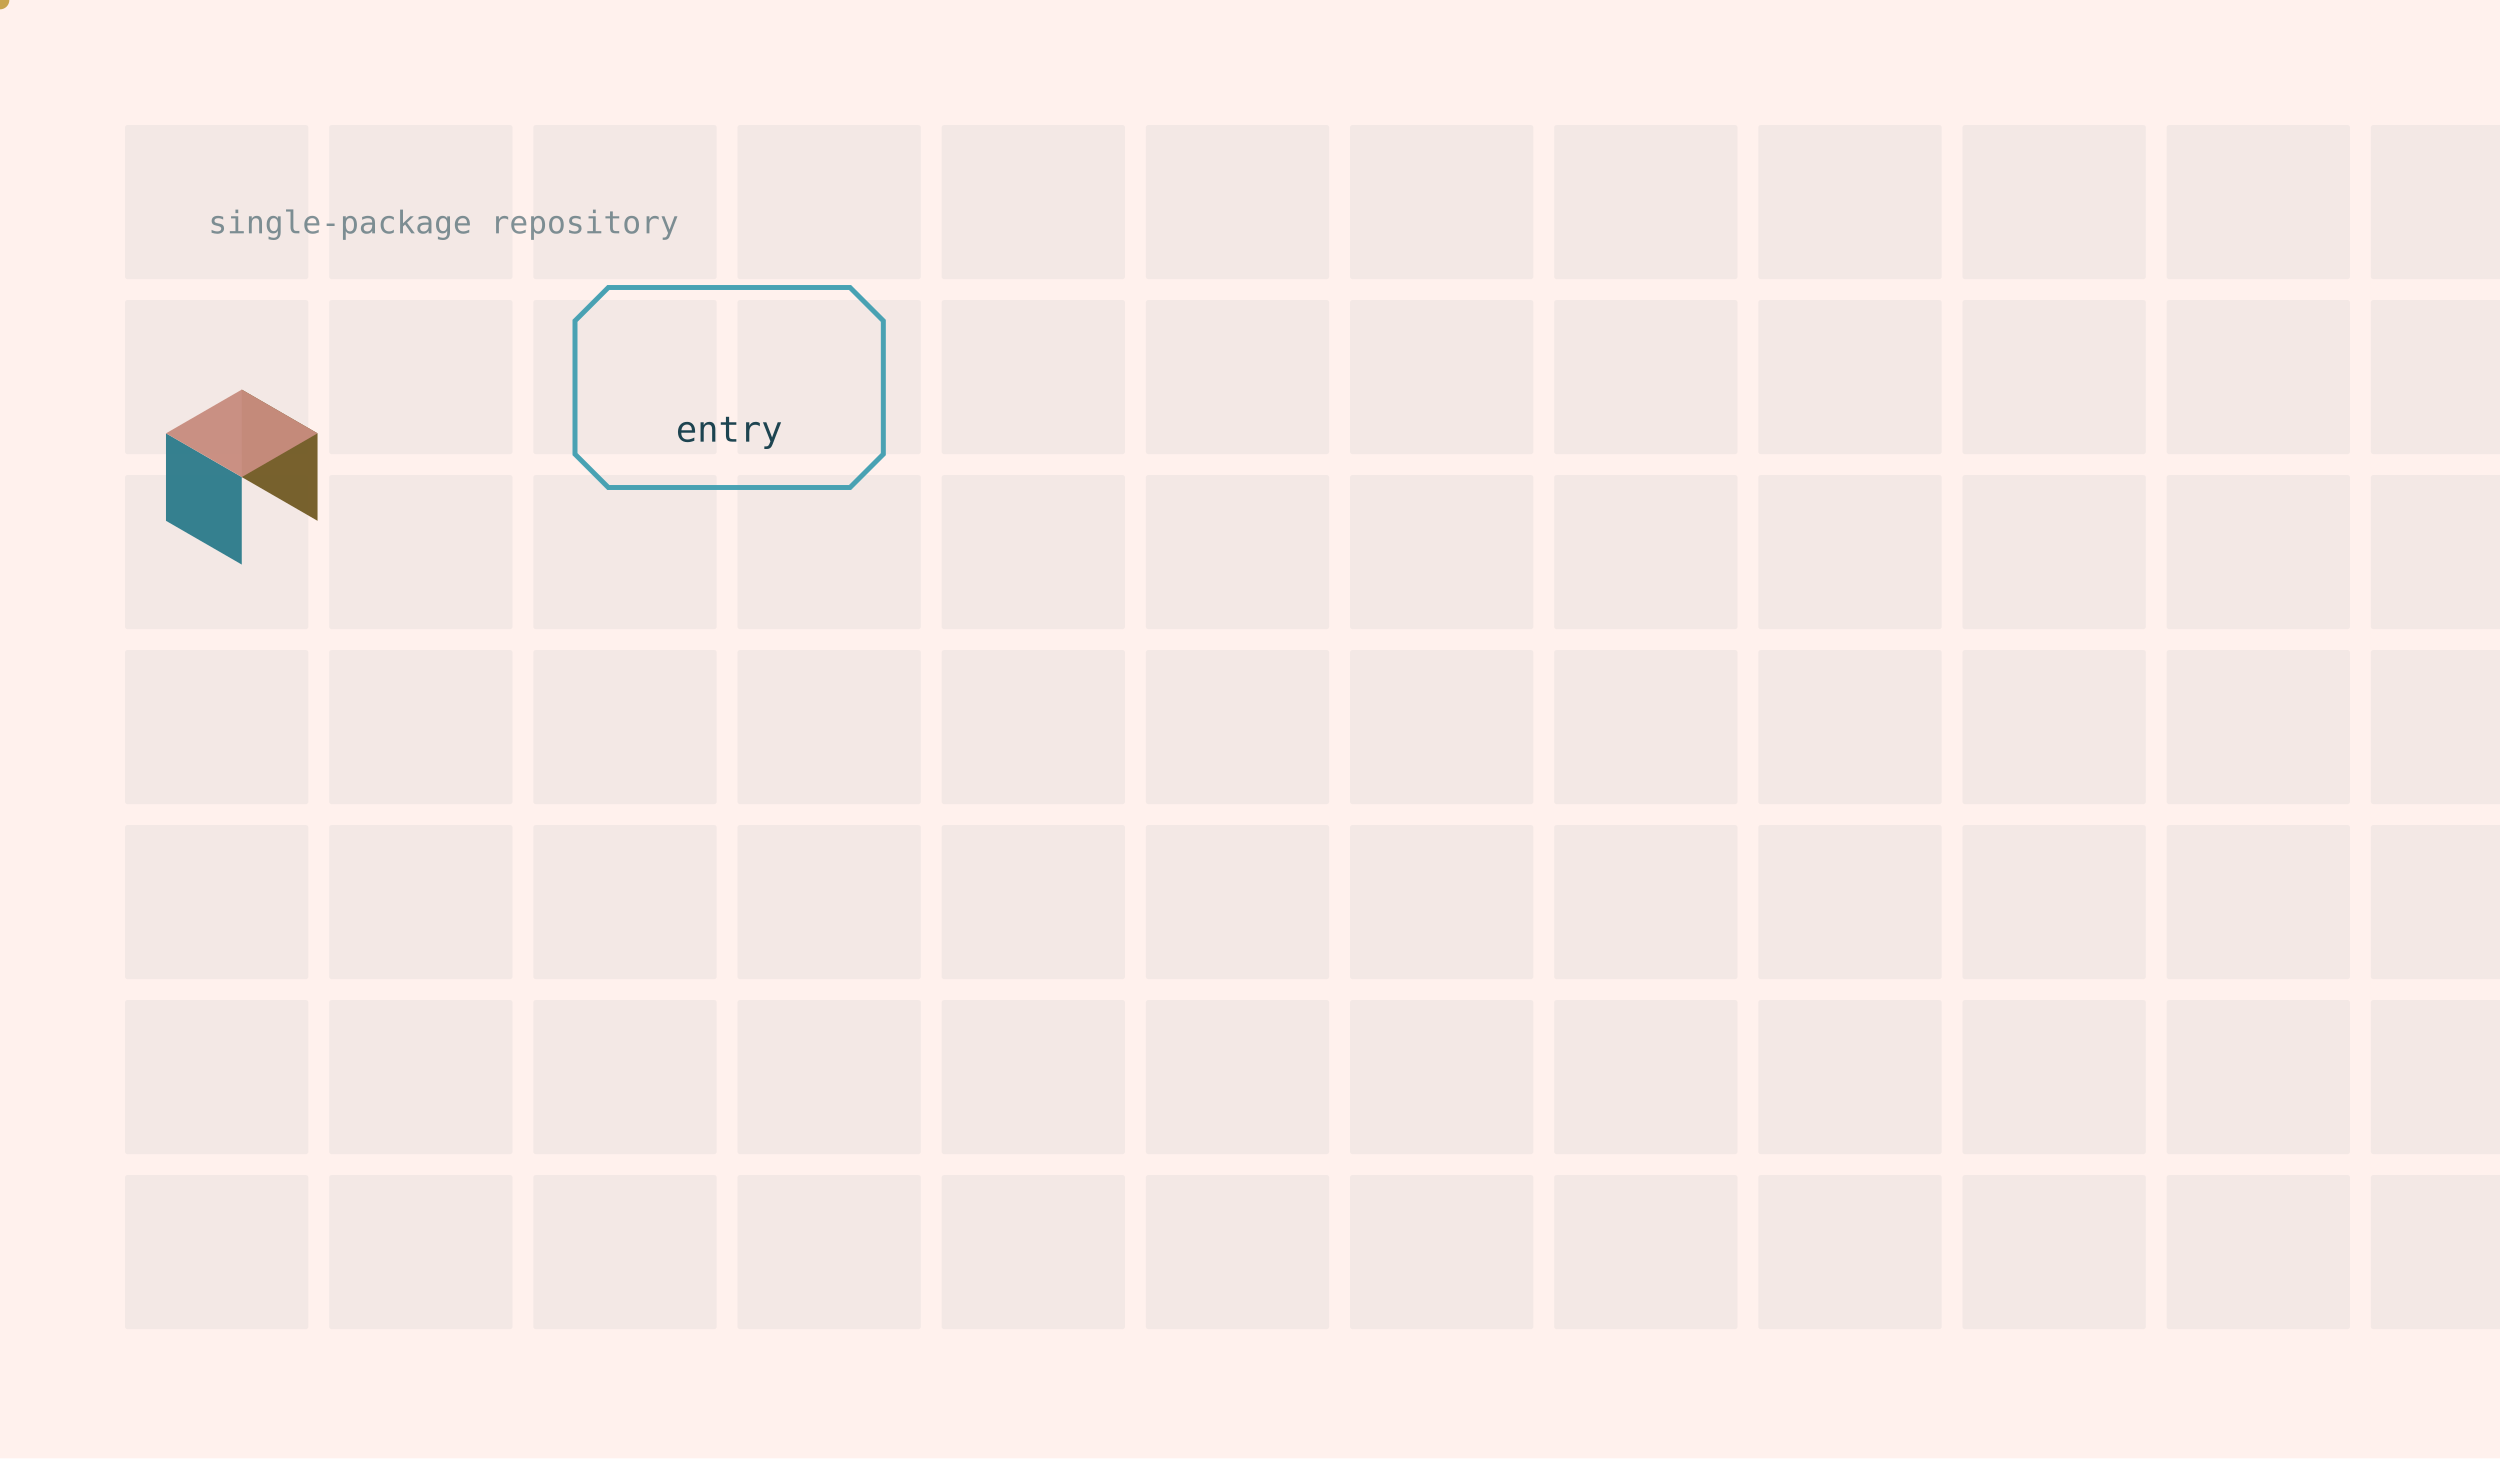
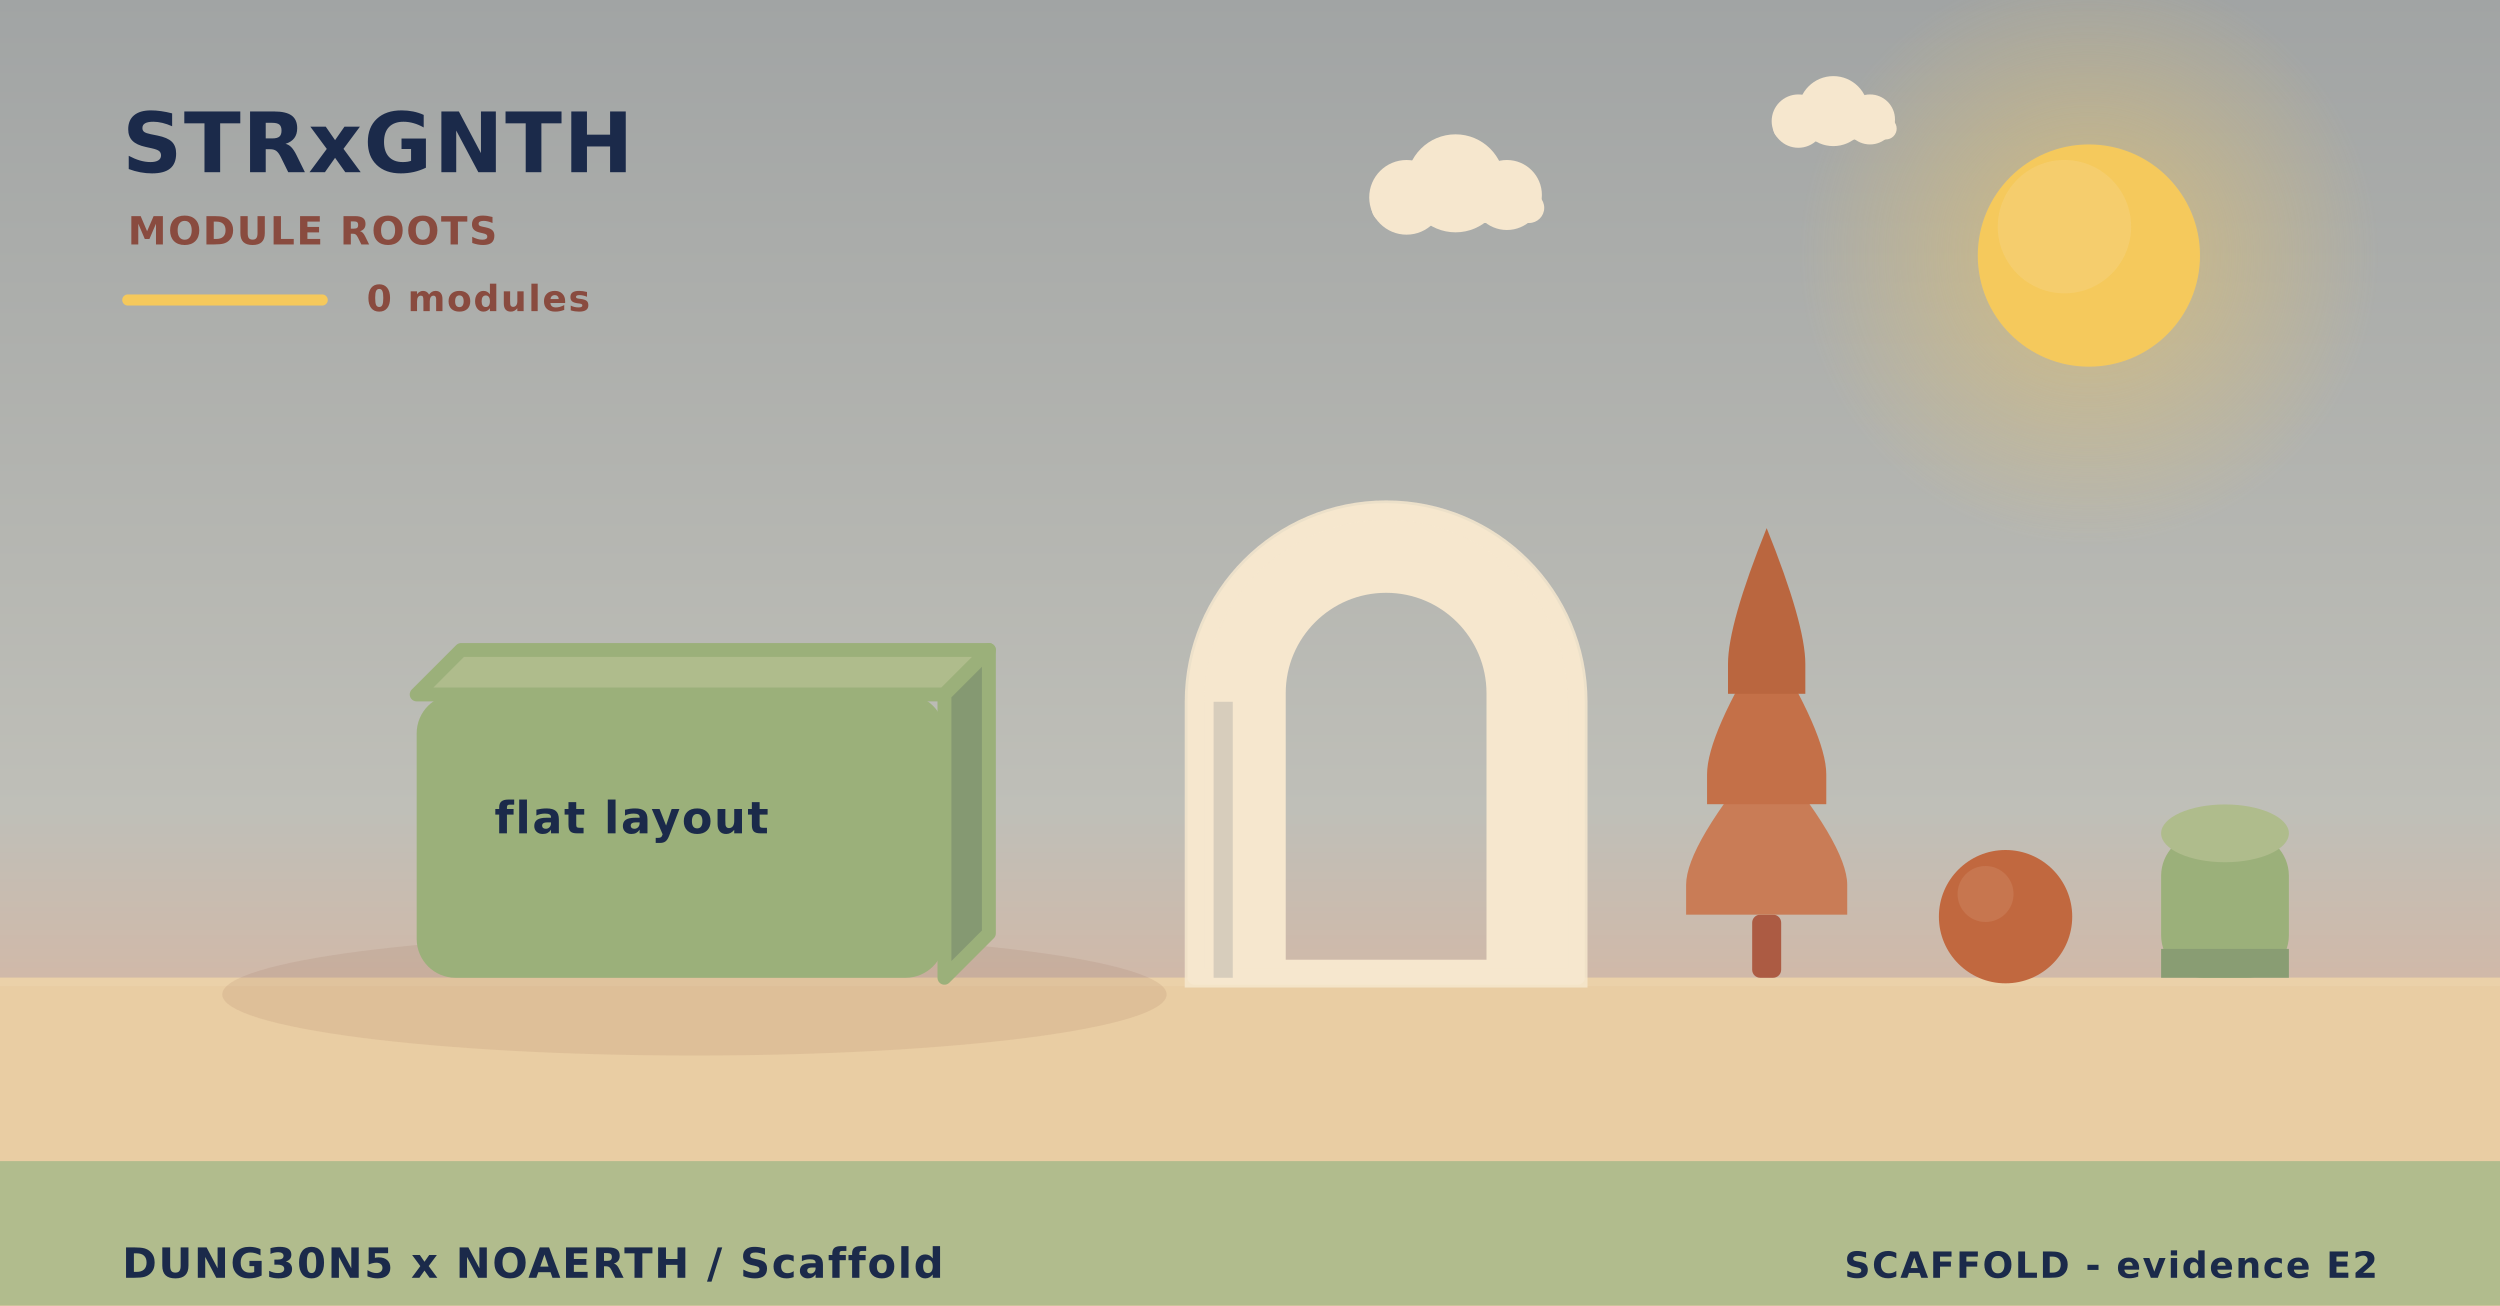
- <svg xmlns="http://www.w3.org/2000/svg" viewBox="0 0 1200 700" width="1200" height="700" role="img" aria-label="STRxGNTH architecture">
-   <rect width="1200" height="700" fill="#fff1ed" />
-   <defs>
-     <linearGradient id="ga" x1="0" y1="0" x2="1" y2="1">
-       <stop offset="0%" stop-color="#c78c7e" />
-       <stop offset="100%" stop-color="#389eb2" />
-     </linearGradient>
-   </defs>
-   <rect x="60.00" y="60.00" width="88.00" height="74.00" rx="1.20" fill="#063241" opacity="0.05" />
-   <rect x="158.00" y="60.00" width="88.00" height="74.00" rx="1.20" fill="#063241" opacity="0.05" />
-   <rect x="256.00" y="60.00" width="88.00" height="74.00" rx="1.20" fill="#063241" opacity="0.05" />
-   <rect x="354.00" y="60.00" width="88.00" height="74.00" rx="1.20" fill="#063241" opacity="0.05" />
-   <rect x="452.00" y="60.00" width="88.00" height="74.00" rx="1.20" fill="#063241" opacity="0.05" />
-   <rect x="550.00" y="60.00" width="88.00" height="74.00" rx="1.20" fill="#063241" opacity="0.05" />
-   <rect x="648.00" y="60.00" width="88.00" height="74.00" rx="1.20" fill="#063241" opacity="0.05" />
-   <rect x="746.00" y="60.00" width="88.00" height="74.00" rx="1.20" fill="#063241" opacity="0.05" />
-   <rect x="844.00" y="60.00" width="88.00" height="74.00" rx="1.20" fill="#063241" opacity="0.05" />
-   <rect x="942.00" y="60.00" width="88.00" height="74.00" rx="1.20" fill="#063241" opacity="0.05" />
-   <rect x="1040.00" y="60.00" width="88.00" height="74.00" rx="1.20" fill="#063241" opacity="0.05" />
-   <rect x="1138.00" y="60.00" width="88.00" height="74.00" rx="1.20" fill="#063241" opacity="0.05" />
-   <rect x="60.00" y="144.00" width="88.00" height="74.00" rx="1.20" fill="#063241" opacity="0.05" />
-   <rect x="158.00" y="144.00" width="88.00" height="74.00" rx="1.20" fill="#063241" opacity="0.05" />
-   <rect x="256.00" y="144.00" width="88.00" height="74.00" rx="1.20" fill="#063241" opacity="0.05" />
-   <rect x="354.00" y="144.00" width="88.00" height="74.00" rx="1.20" fill="#063241" opacity="0.05" />
-   <rect x="452.00" y="144.00" width="88.00" height="74.00" rx="1.20" fill="#063241" opacity="0.05" />
-   <rect x="550.00" y="144.00" width="88.00" height="74.00" rx="1.20" fill="#063241" opacity="0.05" />
-   <rect x="648.00" y="144.00" width="88.00" height="74.00" rx="1.20" fill="#063241" opacity="0.05" />
-   <rect x="746.00" y="144.00" width="88.00" height="74.00" rx="1.20" fill="#063241" opacity="0.05" />
-   <rect x="844.00" y="144.00" width="88.00" height="74.00" rx="1.20" fill="#063241" opacity="0.05" />
-   <rect x="942.00" y="144.00" width="88.00" height="74.00" rx="1.20" fill="#063241" opacity="0.05" />
-   <rect x="1040.00" y="144.00" width="88.00" height="74.00" rx="1.20" fill="#063241" opacity="0.05" />
-   <rect x="1138.00" y="144.00" width="88.00" height="74.00" rx="1.20" fill="#063241" opacity="0.05" />
-   <rect x="60.00" y="228.00" width="88.00" height="74.00" rx="1.20" fill="#063241" opacity="0.05" />
-   <rect x="158.00" y="228.00" width="88.00" height="74.00" rx="1.20" fill="#063241" opacity="0.05" />
-   <rect x="256.00" y="228.00" width="88.00" height="74.00" rx="1.20" fill="#063241" opacity="0.05" />
-   <rect x="354.00" y="228.00" width="88.00" height="74.00" rx="1.20" fill="#063241" opacity="0.05" />
-   <rect x="452.00" y="228.00" width="88.00" height="74.00" rx="1.20" fill="#063241" opacity="0.05" />
-   <rect x="550.00" y="228.00" width="88.00" height="74.00" rx="1.20" fill="#063241" opacity="0.05" />
-   <rect x="648.00" y="228.00" width="88.00" height="74.00" rx="1.20" fill="#063241" opacity="0.05" />
-   <rect x="746.00" y="228.00" width="88.00" height="74.00" rx="1.20" fill="#063241" opacity="0.05" />
-   <rect x="844.00" y="228.00" width="88.00" height="74.00" rx="1.20" fill="#063241" opacity="0.05" />
-   <rect x="942.00" y="228.00" width="88.00" height="74.00" rx="1.20" fill="#063241" opacity="0.05" />
-   <rect x="1040.00" y="228.00" width="88.00" height="74.00" rx="1.20" fill="#063241" opacity="0.05" />
-   <rect x="1138.00" y="228.00" width="88.00" height="74.00" rx="1.20" fill="#063241" opacity="0.05" />
-   <rect x="60.00" y="312.00" width="88.00" height="74.00" rx="1.20" fill="#063241" opacity="0.05" />
-   <rect x="158.00" y="312.00" width="88.00" height="74.00" rx="1.20" fill="#063241" opacity="0.05" />
-   <rect x="256.00" y="312.00" width="88.00" height="74.00" rx="1.20" fill="#063241" opacity="0.05" />
-   <rect x="354.00" y="312.00" width="88.00" height="74.00" rx="1.20" fill="#063241" opacity="0.05" />
-   <rect x="452.00" y="312.00" width="88.00" height="74.00" rx="1.20" fill="#063241" opacity="0.05" />
-   <rect x="550.00" y="312.00" width="88.00" height="74.00" rx="1.20" fill="#063241" opacity="0.05" />
-   <rect x="648.00" y="312.00" width="88.00" height="74.00" rx="1.20" fill="#063241" opacity="0.05" />
-   <rect x="746.00" y="312.00" width="88.00" height="74.00" rx="1.20" fill="#063241" opacity="0.05" />
-   <rect x="844.00" y="312.00" width="88.00" height="74.00" rx="1.20" fill="#063241" opacity="0.05" />
-   <rect x="942.00" y="312.00" width="88.00" height="74.00" rx="1.20" fill="#063241" opacity="0.05" />
-   <rect x="1040.00" y="312.00" width="88.00" height="74.00" rx="1.20" fill="#063241" opacity="0.05" />
-   <rect x="1138.00" y="312.00" width="88.00" height="74.00" rx="1.20" fill="#063241" opacity="0.05" />
-   <rect x="60.00" y="396.00" width="88.00" height="74.00" rx="1.20" fill="#063241" opacity="0.05" />
-   <rect x="158.00" y="396.00" width="88.00" height="74.00" rx="1.20" fill="#063241" opacity="0.05" />
-   <rect x="256.00" y="396.00" width="88.00" height="74.00" rx="1.20" fill="#063241" opacity="0.05" />
-   <rect x="354.00" y="396.00" width="88.00" height="74.00" rx="1.20" fill="#063241" opacity="0.05" />
-   <rect x="452.00" y="396.00" width="88.00" height="74.00" rx="1.20" fill="#063241" opacity="0.05" />
-   <rect x="550.00" y="396.00" width="88.00" height="74.00" rx="1.20" fill="#063241" opacity="0.05" />
-   <rect x="648.00" y="396.00" width="88.00" height="74.00" rx="1.20" fill="#063241" opacity="0.05" />
-   <rect x="746.00" y="396.00" width="88.00" height="74.00" rx="1.20" fill="#063241" opacity="0.05" />
-   <rect x="844.00" y="396.00" width="88.00" height="74.00" rx="1.20" fill="#063241" opacity="0.05" />
-   <rect x="942.00" y="396.00" width="88.00" height="74.00" rx="1.20" fill="#063241" opacity="0.05" />
-   <rect x="1040.00" y="396.00" width="88.00" height="74.00" rx="1.20" fill="#063241" opacity="0.05" />
-   <rect x="1138.00" y="396.00" width="88.00" height="74.00" rx="1.20" fill="#063241" opacity="0.05" />
-   <rect x="60.00" y="480.00" width="88.00" height="74.00" rx="1.20" fill="#063241" opacity="0.05" />
-   <rect x="158.00" y="480.00" width="88.00" height="74.00" rx="1.20" fill="#063241" opacity="0.05" />
-   <rect x="256.00" y="480.00" width="88.00" height="74.00" rx="1.20" fill="#063241" opacity="0.05" />
-   <rect x="354.00" y="480.00" width="88.00" height="74.00" rx="1.20" fill="#063241" opacity="0.05" />
-   <rect x="452.00" y="480.00" width="88.00" height="74.00" rx="1.20" fill="#063241" opacity="0.05" />
-   <rect x="550.00" y="480.00" width="88.00" height="74.00" rx="1.20" fill="#063241" opacity="0.05" />
-   <rect x="648.00" y="480.00" width="88.00" height="74.00" rx="1.20" fill="#063241" opacity="0.05" />
-   <rect x="746.00" y="480.00" width="88.00" height="74.00" rx="1.20" fill="#063241" opacity="0.05" />
-   <rect x="844.00" y="480.00" width="88.00" height="74.00" rx="1.20" fill="#063241" opacity="0.05" />
-   <rect x="942.00" y="480.00" width="88.00" height="74.00" rx="1.20" fill="#063241" opacity="0.05" />
-   <rect x="1040.00" y="480.00" width="88.00" height="74.00" rx="1.20" fill="#063241" opacity="0.05" />
-   <rect x="1138.00" y="480.00" width="88.00" height="74.00" rx="1.20" fill="#063241" opacity="0.05" />
-   <rect x="60.00" y="564.00" width="88.00" height="74.00" rx="1.20" fill="#063241" opacity="0.05" />
-   <rect x="158.00" y="564.00" width="88.00" height="74.00" rx="1.20" fill="#063241" opacity="0.05" />
-   <rect x="256.00" y="564.00" width="88.00" height="74.00" rx="1.20" fill="#063241" opacity="0.05" />
-   <rect x="354.00" y="564.00" width="88.00" height="74.00" rx="1.20" fill="#063241" opacity="0.05" />
-   <rect x="452.00" y="564.00" width="88.00" height="74.00" rx="1.20" fill="#063241" opacity="0.05" />
-   <rect x="550.00" y="564.00" width="88.00" height="74.00" rx="1.20" fill="#063241" opacity="0.05" />
-   <rect x="648.00" y="564.00" width="88.00" height="74.00" rx="1.20" fill="#063241" opacity="0.05" />
-   <rect x="746.00" y="564.00" width="88.00" height="74.00" rx="1.20" fill="#063241" opacity="0.05" />
-   <rect x="844.00" y="564.00" width="88.00" height="74.00" rx="1.20" fill="#063241" opacity="0.05" />
-   <rect x="942.00" y="564.00" width="88.00" height="74.00" rx="1.20" fill="#063241" opacity="0.05" />
-   <rect x="1040.00" y="564.00" width="88.00" height="74.00" rx="1.20" fill="#063241" opacity="0.05" />
-   <rect x="1138.00" y="564.00" width="88.00" height="74.00" rx="1.20" fill="#063241" opacity="0.05" />
-   <path d="M292.00,138.00 H408.00 L424.00,154.00 V218.00 L408.00,234.00 H292.00 L276.00,218.00 V154.00 Z" fill="none" stroke="rgba(199,140,126,0.550)" stroke-width="1.80" opacity="0.90" />
-   <polygon points="116.05,229.00 152.42,250.00 152.42,208.00 116.05,187.00" fill="#715a24" opacity="0.95" />
-   <polygon points="79.67,250.00 116.05,271.00 116.05,229.00 79.67,208.00" fill="#2c7b8b" opacity="0.95" />
-   <polygon points="116.05,187.00 152.42,208.00 116.05,229.00 79.67,208.00" fill="#c78c7e" opacity="0.95" />
-   <text x="350" y="212" font-family="ui-monospace,Menlo,monospace" font-size="17" fill="rgba(6,50,65,0.900)" text-anchor="middle">entry</text>
+ <svg xmlns="http://www.w3.org/2000/svg" width="900" height="470" viewBox="0 0 900 470" role="img" aria-label="STRxGNTH - how it is built">
+   <linearGradient id="skya" x1="0" y1="0" x2="0" y2="1">
+     <stop offset="0" stop-color="#a1a4a4" />
+     <stop offset="0.62" stop-color="#bfbfb8" />
+     <stop offset="1" stop-color="#f3ad8a" />
+   </linearGradient>
+   <rect width="900" height="470" fill="url(#skya)" />
+   <radialGradient id="suna">
+     <stop offset="0.35" stop-color="#f5c95c" stop-opacity="0.34" />
+     <stop offset="1" stop-color="#f5c95c" stop-opacity="0" />
+   </radialGradient>
+   <circle cx="752" cy="92" r="104" fill="url(#suna)" />
+   <circle cx="752" cy="92" r="40" fill="#f5c95c" />
+   <circle cx="743.2" cy="81.6" r="24" fill="#f5d27e" opacity="0.5" />
  <g>
-     <path d="M292.00,138.00 H408.00 L424.00,154.00 V218.00 L408.00,234.00 H292.00 L276.00,218.00 V154.00 Z" fill="none" stroke="#389eb2" stroke-width="2.40" opacity="0.90" />
-     <animate attributeName="opacity" values="0.25;1.0;0.25" dur="20.1s" begin="0.0s" repeatCount="indefinite" />
+     <circle cx="524" cy="66" r="17.64" fill="#f6e7ce" />
+     <circle cx="506.36" cy="71.04" r="13.44" fill="#f6e7ce" />
+     <circle cx="542.48" cy="70.2" r="12.6" fill="#f6e7ce" />
+     <rect x="493.76" y="69.36" width="62.16" height="10.92" rx="5.46" fill="#f6e7ce" />
+     <animateTransform attributeName="transform" type="translate" values="0 0;24 0;0 0" dur="36s" begin="0s" repeatCount="indefinite" />
  </g>
-   <g opacity="0.9">
-     <circle cx="0.00" cy="0.00" r="4.50" fill="#c29b3e" opacity="1.00" />
-     <animateTransform attributeName="transform" type="translate" values="350.00,184.00 350.00,184.00" dur="6.7s" begin="0.0s" repeatCount="indefinite" />
-     <animateTransform attributeName="transform" type="translate" values="350.00,184.00 350.00,184.00" dur="6.7s" begin="3.35s" repeatCount="indefinite" />
+   <g>
+     <circle cx="660" cy="40" r="12.6" fill="#f6e7ce" />
+     <circle cx="647.4" cy="43.6" r="9.6" fill="#f6e7ce" />
+     <circle cx="673.2" cy="43" r="9" fill="#f6e7ce" />
+     <rect x="638.4" y="42.4" width="44.4" height="7.8" rx="3.9" fill="#f6e7ce" />
+     <animateTransform attributeName="transform" type="translate" values="0 0;-18 0;0 0" dur="46s" begin="3s" repeatCount="indefinite" />
  </g>
-   <text x="100" y="112" font-family="ui-monospace,Menlo,monospace" font-size="15" fill="rgba(6,50,65,0.500)">single-package repository</text>
+   <rect x="0" y="352" width="900" height="118" fill="#e9cda3" />
+   <rect x="0" y="352" width="900" height="3" fill="#ebd1a9" />
+   <text x="44" y="62" font-family="Verdana,DejaVu Sans,sans-serif" font-size="30" font-weight="700" letter-spacing="0.6" fill="#1b2a4a" text-anchor="start">STRxGNTH</text>
+   <text x="46" y="88" font-family="Verdana,DejaVu Sans,sans-serif" font-size="14" font-weight="700" letter-spacing="0.6" fill="#894b3f" text-anchor="start">MODULE ROOTS</text>
+   <rect x="44" y="106" width="74" height="4" rx="2" fill="#f5c95c" />
+   <text x="132" y="112" font-family="Verdana,DejaVu Sans,sans-serif" font-size="13" font-weight="700" letter-spacing="0.6" fill="#894b3f" text-anchor="start">0 modules</text>
+   <ellipse cx="250" cy="358" rx="170" ry="22" fill="rgba(138,90,68,0.11)" />
+   <path d="M150,250 L340,250 L356,234 L166,234 Z" fill="#afbc8c" stroke="#9bb07a" stroke-width="5" stroke-linejoin="round" />
+   <path d="M340,250 L356,234 L356,336 L340,352 Z" fill="#859972" stroke="#9bb07a" stroke-width="5" stroke-linejoin="round" />
+   <rect x="150" y="250" width="190" height="102" rx="14" fill="#9bb07a" />
+   <text x="178" y="300" font-family="Verdana,DejaVu Sans,sans-serif" font-size="16" font-weight="700" letter-spacing="0.6" fill="#1b2a4a" text-anchor="start">flat layout</text>
+   <path d="M430,352 L430,252.64 A69,69 0 0 1 568,252.64 L568,352 Z M460.36,348 L460.36,249.55 A38.64,38.64 0 0 1 537.64,249.55 L537.64,348 Z" fill="#f6e7ce" fill-rule="evenodd" stroke="#f6e7ce" stroke-width="5" stroke-linejoin="round" />
+   <path d="M430,352 L430,252.64 A69,69 0 0 1 568,252.64 L568,352 Z" fill="none" stroke="#f6e7ce" stroke-width="7" stroke-linecap="round" opacity="0.85" />
+   <rect x="436.9" y="252.64" width="6.9" height="99.36" fill="#d7cdbc" />
+   <rect x="630.78" y="329.28" width="10.44" height="22.72" rx="2.9" fill="#ac5b43" />
+   <path d="M636,269.64 Q607,304.23 607,318.54 Q607,329.28 607,329.28 L665,329.28 Q665,329.28 665,318.54 Q665,304.23 636,269.64 Z" fill="#c97c56" />
+   <path d="M636,229.88 Q614.54,264.47 614.54,278.78 Q614.54,289.52 614.54,289.52 L657.46,289.52 Q657.46,289.52 657.46,278.78 Q657.46,264.47 636,229.88 Z" fill="#c47048" />
+   <path d="M636,190.12 Q622.08,224.71 622.08,239.02 Q622.08,249.76 622.08,249.76 L649.92,249.76 Q649.92,249.76 649.92,239.02 Q649.92,224.71 636,190.12 Z" fill="#ba663f" />
+   <circle cx="722" cy="330" r="24" fill="#c1683f" />
+   <circle cx="714.8" cy="321.84" r="10.08" fill="#cc815c" opacity="0.55" />
+   <rect x="778" y="300" width="46" height="52" rx="15.33" fill="#9bb07a" />
+   <ellipse cx="801" cy="300" rx="23" ry="10.4" fill="#afbc8c" />
+   <rect x="778" y="341.6" width="46" height="10.4" fill="#899d73" />
+   <rect x="0" y="418" width="900" height="52" rx="0" fill="#adbb8b" opacity="0.94" />
+   <text x="44" y="460" font-family="Verdana,DejaVu Sans,sans-serif" font-size="15" font-weight="700" letter-spacing="0.6" fill="#1b2a4a" text-anchor="start">DUNG30N5 x NOAERTH  /  Scaffold</text>
+   <text x="856" y="460" font-family="Verdana,DejaVu Sans,sans-serif" font-size="13" font-weight="700" letter-spacing="0.6" fill="#1b2a4a" text-anchor="end">SCAFFOLD  -  evidence E2</text>
</svg>
